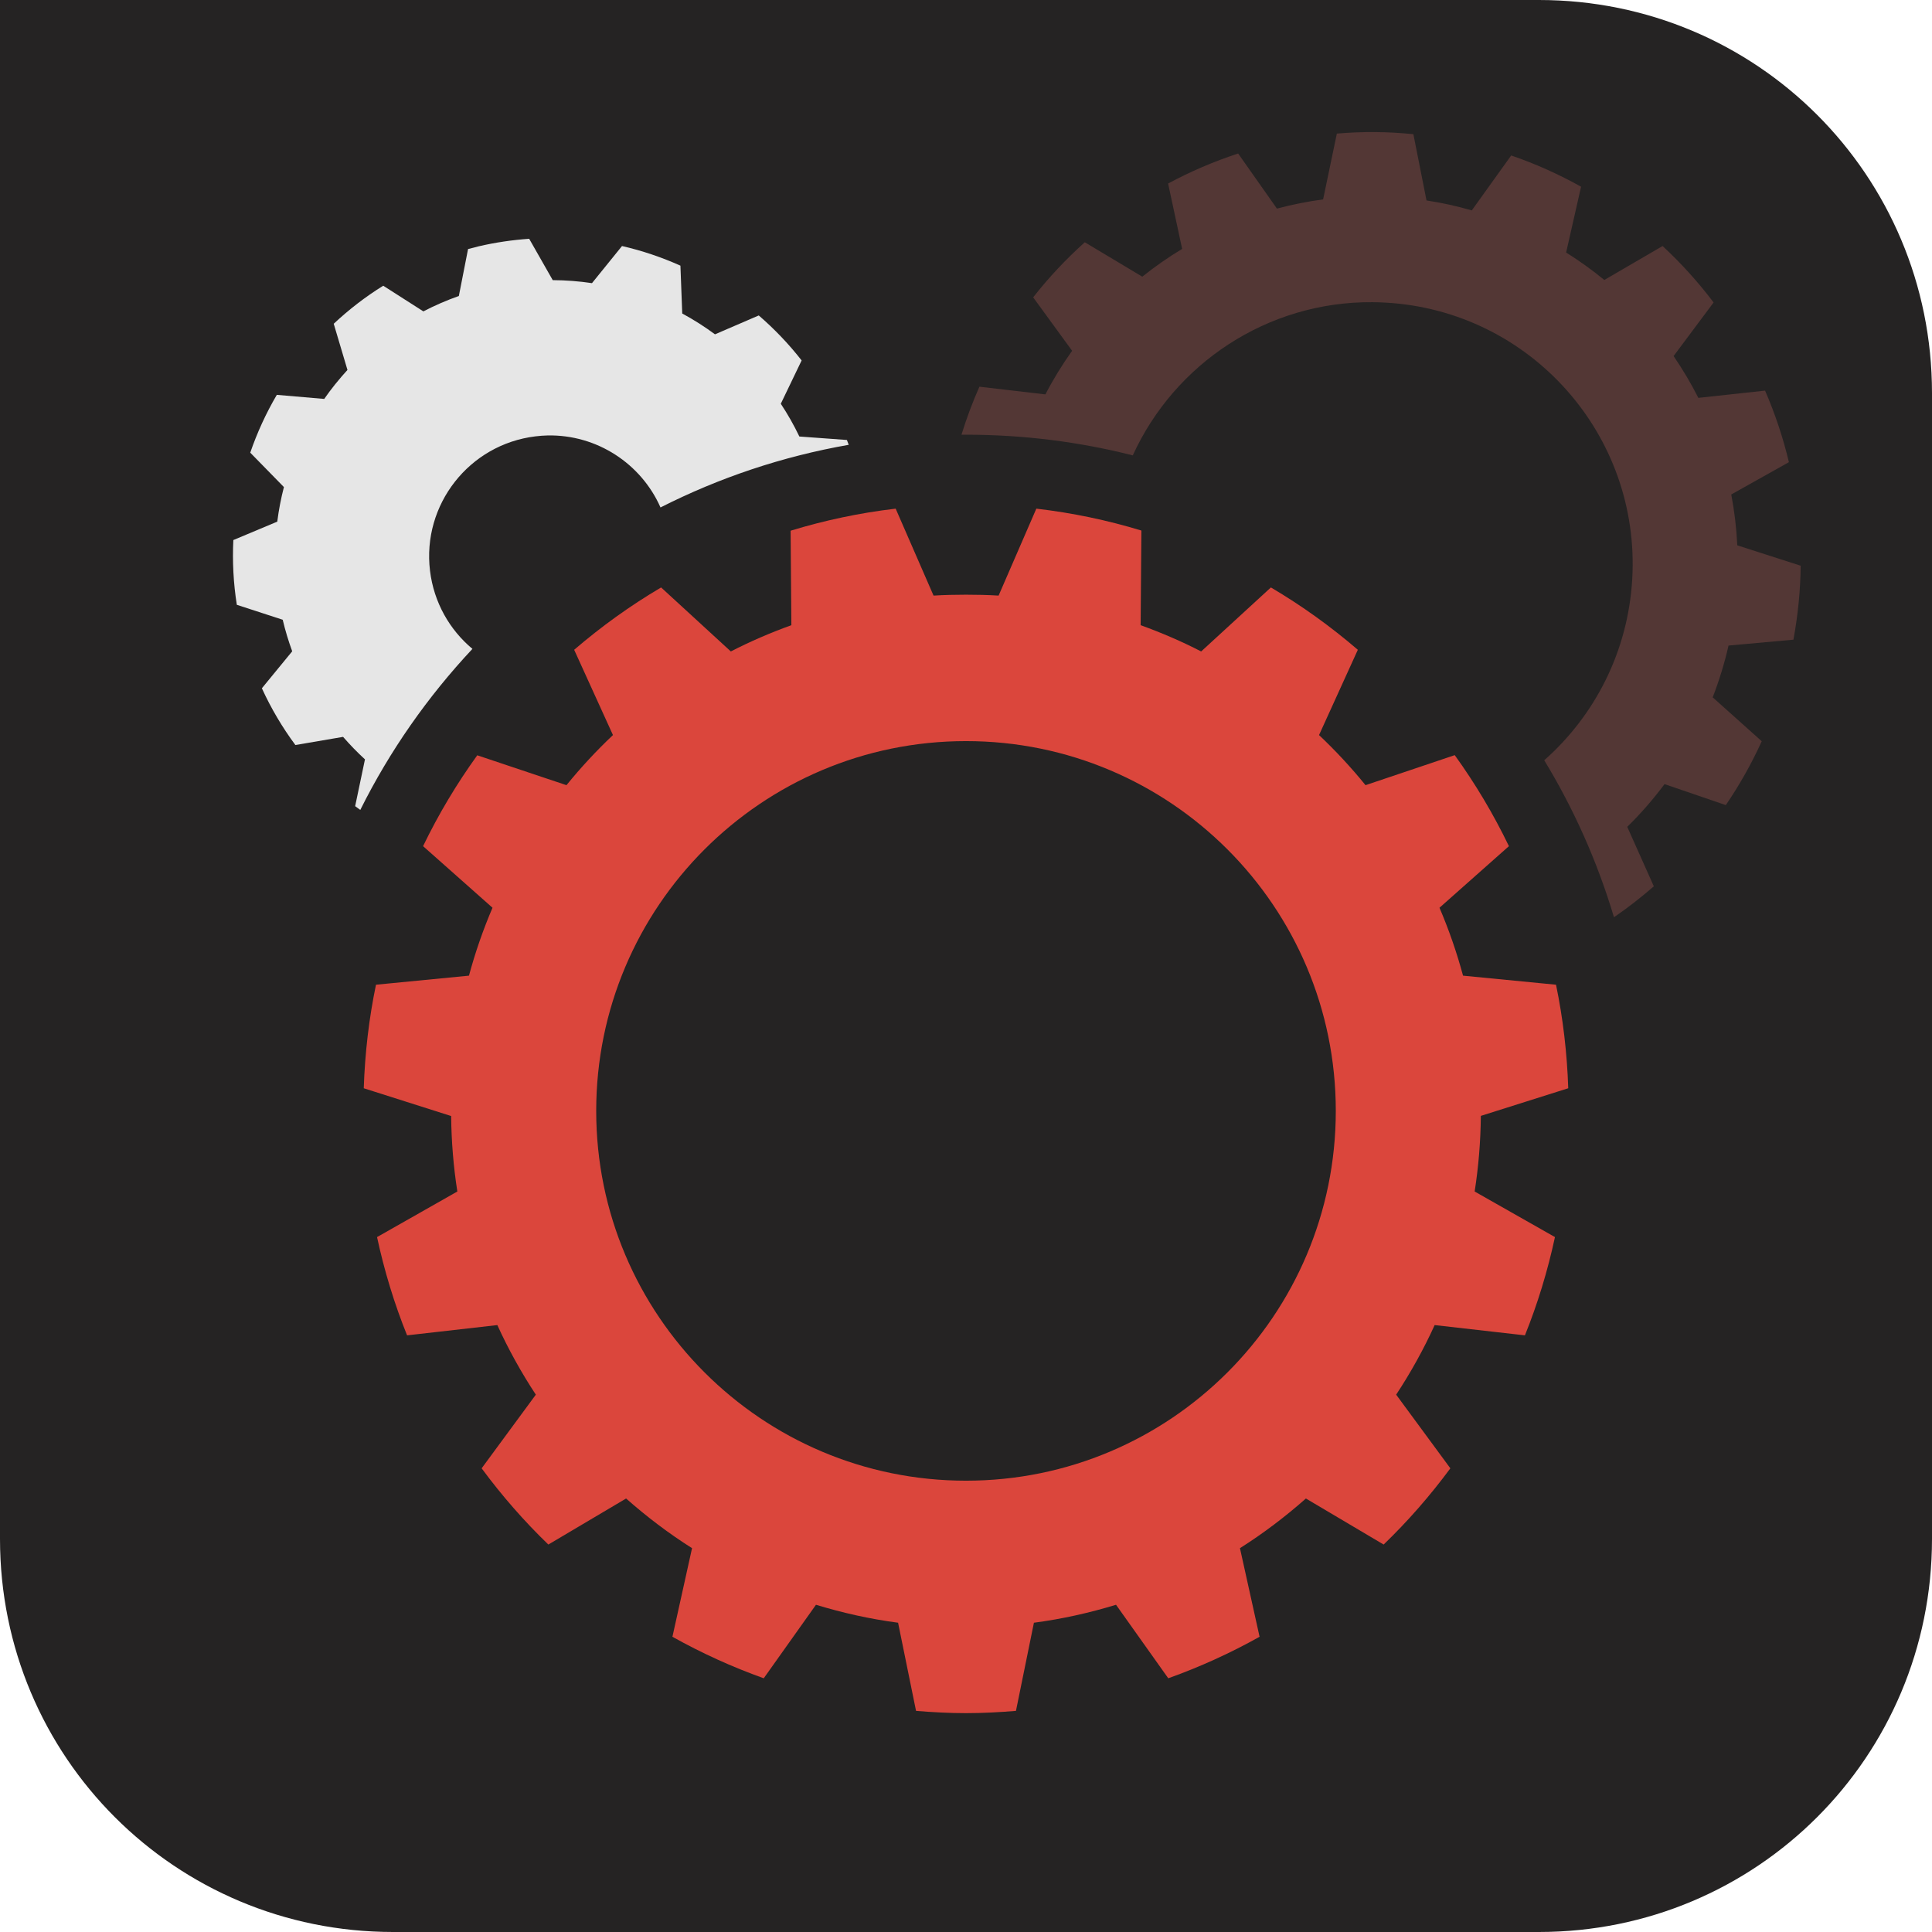
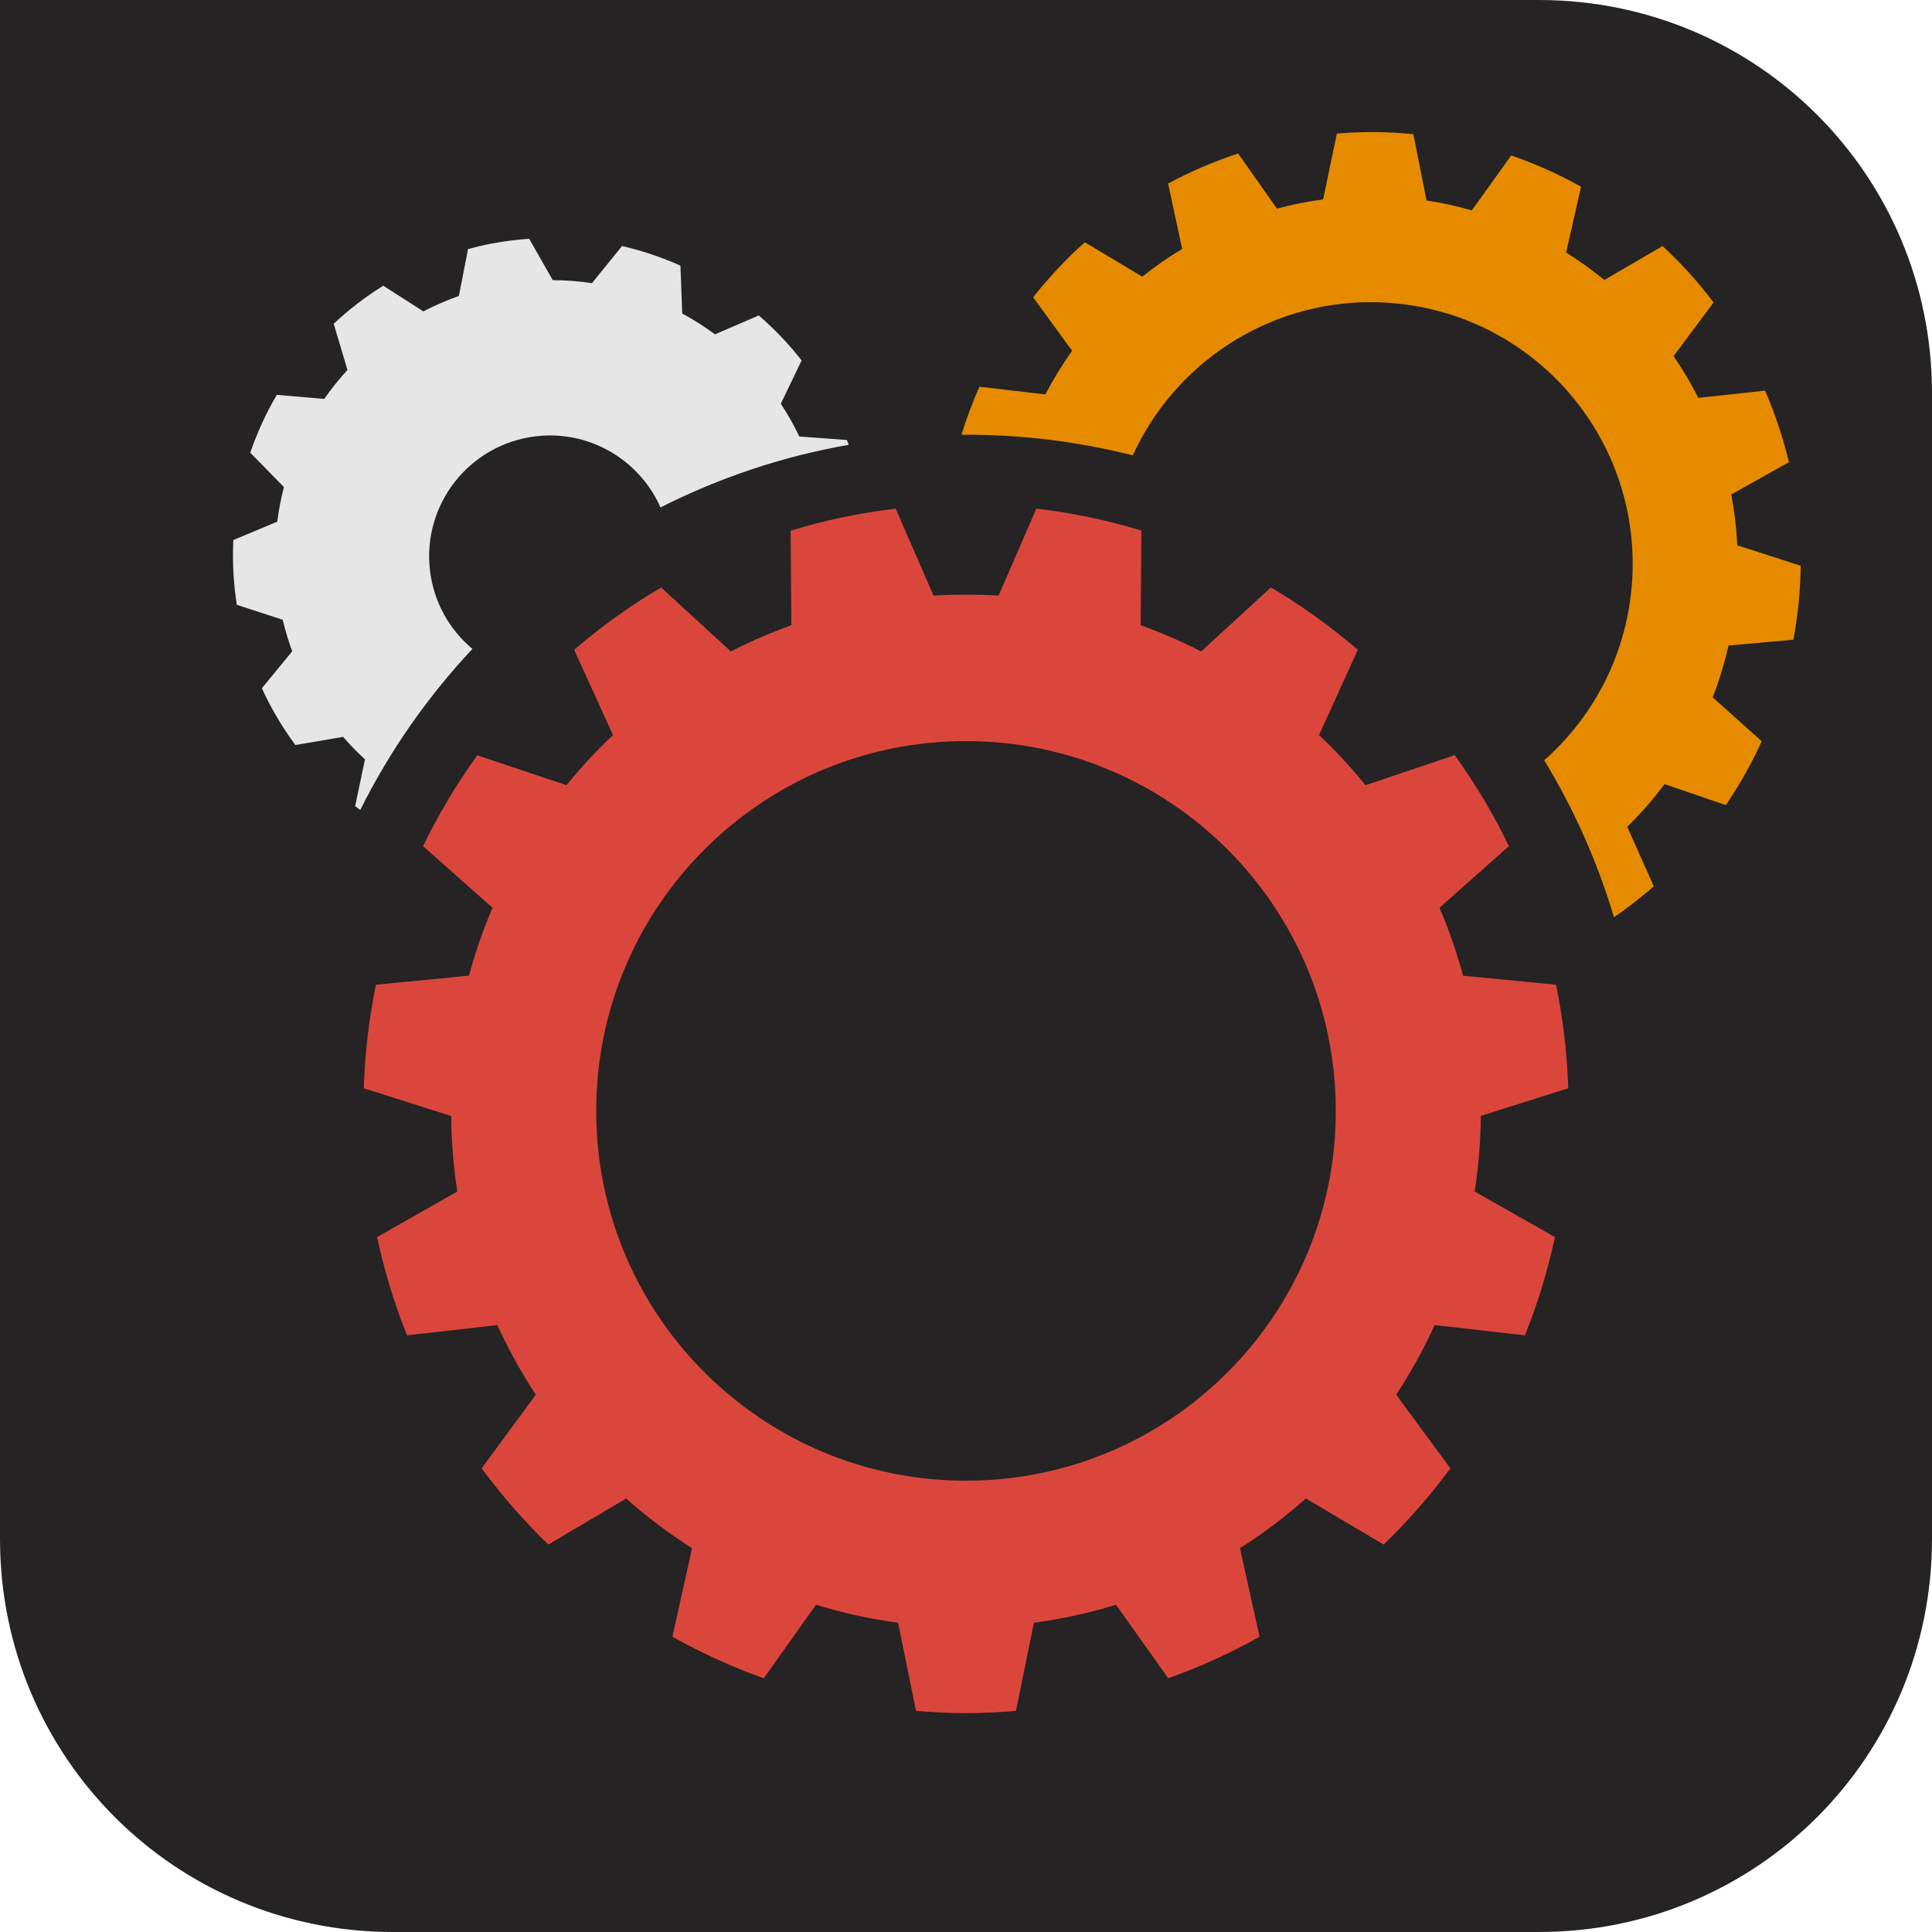
<svg xmlns="http://www.w3.org/2000/svg" width="400" height="400" id="svg2" version="1.1">
  <defs id="defs4" />
  <g id="layer4" style="display:inline">
    <path style="fill:#252323;fill-opacity:1;stroke:none;display:inline" d="M 0,0 0,81.375 0,100 0,318.625 C 0,363.714 36.286,400 81.375,400 l 237.25,0 C 363.714,400 400,363.714 400,318.625 l 0,-237.25 C 400,36.286 363.714,0 318.625,0 L 100,0 81.375,0 0,0 z" id="rect4463" />
  </g>
  <g id="layer1" style="display:inline" transform="translate(0,-652.3622)">
    <path style="fill:#e6e6e6;fill-opacity:1;stroke:none" d="M 109.562 49.438 C 106.096 49.68 102.586 50.185 99.094 51 C 98.817 51.065 98.556 51.151 98.281 51.219 C 97.829 51.33 97.354 51.442 96.906 51.562 L 95 61.281 C 92.451 62.18 90.002 63.248 87.656 64.469 L 79.344 59.156 C 75.64 61.454 72.224 64.096 69.094 67.031 L 71.938 76.594 C 70.207 78.49 68.582 80.489 67.125 82.594 L 57.312 81.75 C 55.087 85.536 53.249 89.547 51.812 93.719 L 58.781 100.844 C 58.177 103.181 57.71 105.58 57.406 108 L 48.312 111.812 C 48.095 116.227 48.322 120.708 49.031 125.219 L 58.531 128.312 C 59.066 130.555 59.722 132.732 60.5 134.844 L 54.219 142.5 C 56.139 146.701 58.469 150.628 61.156 154.25 L 71.031 152.562 C 72.461 154.199 73.965 155.763 75.562 157.219 L 73.531 166.906 C 73.878 167.177 74.241 167.424 74.594 167.688 C 80.692 155.437 88.554 144.23 97.812 134.344 C 93.106 130.415 89.831 124.755 89.031 118.188 C 87.362 104.482 97.138 92.013 110.844 90.344 C 111.7 90.239 112.53 90.173 113.375 90.156 C 123.577 89.952 132.748 95.992 136.75 105.062 C 148.832 98.935 161.935 94.504 175.719 92.094 C 175.595 91.759 175.473 91.425 175.344 91.094 L 165.5 90.375 C 164.365 88.004 163.083 85.75 161.656 83.594 L 165.969 74.625 C 163.308 71.216 160.335 68.109 157.094 65.312 L 148.031 69.219 C 145.87 67.619 143.613 66.187 141.25 64.906 L 140.875 55 C 136.995 53.265 132.961 51.898 128.781 50.938 L 122.562 58.625 C 119.895 58.222 117.179 58.016 114.438 58 L 109.562 49.438 z " id="path4032" transform="translate(0,652.3622)" />
  </g>
  <g id="layer3" style="display:inline" transform="translate(0,-652.3622)">
-     <path style="fill:#533735;fill-opacity:1;stroke:none;display:inline" d="M 284.656 27.344 C 282.013 27.323 279.386 27.445 276.781 27.656 L 273.938 41.281 C 270.704 41.711 267.494 42.354 264.375 43.188 L 256.344 31.781 C 251.328 33.431 246.466 35.506 241.844 38 L 244.75 51.531 C 241.87 53.266 239.13 55.18 236.5 57.281 L 224.594 50.156 C 220.733 53.621 217.133 57.44 213.906 61.562 L 221.969 72.625 C 219.929 75.49 218.08 78.487 216.438 81.656 L 202.781 80.062 C 201.353 83.262 200.121 86.586 199.062 90 C 199.374 89.998 199.688 90 200 90 C 211.912 90 223.489 91.481 234.531 94.281 C 243.178 75.337 262.325 62.412 284.156 62.562 C 285.081 62.569 286.003 62.602 286.938 62.656 C 316.828 64.378 339.659 89.985 337.938 119.875 C 337.072 134.907 330.173 148.162 319.719 157.406 C 325.835 167.472 330.717 178.386 334.156 189.906 C 337.028 187.932 339.781 185.8 342.406 183.5 L 336.906 171.188 C 339.695 168.46 342.267 165.496 344.625 162.344 L 357.312 166.688 C 360.136 162.545 362.632 158.124 364.75 153.469 L 354.594 144.375 C 355.925 140.942 357.033 137.351 357.875 133.656 L 371.312 132.438 C 372.254 127.303 372.764 122.183 372.812 117.125 L 359.688 112.906 C 359.513 109.341 359.099 105.829 358.438 102.375 L 370.375 95.688 C 369.158 90.592 367.506 85.636 365.438 80.875 L 351.625 82.375 C 350.11 79.374 348.393 76.492 346.5 73.719 L 354.781 62.625 C 351.616 58.429 348.095 54.528 344.219 50.938 L 332.156 57.969 C 329.668 55.912 327.011 54.018 324.25 52.281 L 327.344 38.656 C 322.784 36.103 317.95 33.929 312.875 32.188 L 304.719 43.562 C 303.186 43.126 301.641 42.719 300.062 42.375 C 298.49 42.032 296.913 41.741 295.344 41.5 L 292.625 27.781 C 289.955 27.517 287.299 27.364 284.656 27.344 z " transform="translate(0,652.3622)" id="path4255-3" />
+     <path style="fill:#e68b00;fill-opacity:1;stroke:none;display:inline" d="M 284.656 27.344 C 282.013 27.323 279.386 27.445 276.781 27.656 L 273.938 41.281 C 270.704 41.711 267.494 42.354 264.375 43.188 L 256.344 31.781 C 251.328 33.431 246.466 35.506 241.844 38 L 244.75 51.531 C 241.87 53.266 239.13 55.18 236.5 57.281 L 224.594 50.156 C 220.733 53.621 217.133 57.44 213.906 61.562 L 221.969 72.625 C 219.929 75.49 218.08 78.487 216.438 81.656 L 202.781 80.062 C 201.353 83.262 200.121 86.586 199.062 90 C 199.374 89.998 199.688 90 200 90 C 211.912 90 223.489 91.481 234.531 94.281 C 243.178 75.337 262.325 62.412 284.156 62.562 C 285.081 62.569 286.003 62.602 286.938 62.656 C 316.828 64.378 339.659 89.985 337.938 119.875 C 337.072 134.907 330.173 148.162 319.719 157.406 C 325.835 167.472 330.717 178.386 334.156 189.906 C 337.028 187.932 339.781 185.8 342.406 183.5 L 336.906 171.188 C 339.695 168.46 342.267 165.496 344.625 162.344 L 357.312 166.688 C 360.136 162.545 362.632 158.124 364.75 153.469 L 354.594 144.375 C 355.925 140.942 357.033 137.351 357.875 133.656 L 371.312 132.438 C 372.254 127.303 372.764 122.183 372.812 117.125 L 359.688 112.906 C 359.513 109.341 359.099 105.829 358.438 102.375 L 370.375 95.688 C 369.158 90.592 367.506 85.636 365.438 80.875 L 351.625 82.375 C 350.11 79.374 348.393 76.492 346.5 73.719 L 354.781 62.625 C 351.616 58.429 348.095 54.528 344.219 50.938 L 332.156 57.969 C 329.668 55.912 327.011 54.018 324.25 52.281 L 327.344 38.656 C 322.784 36.103 317.95 33.929 312.875 32.188 L 304.719 43.562 C 303.186 43.126 301.641 42.719 300.062 42.375 C 298.49 42.032 296.913 41.741 295.344 41.5 L 292.625 27.781 C 289.955 27.517 287.299 27.364 284.656 27.344 z " transform="translate(0,652.3622)" id="path4255-3" />
  </g>
  <g id="layer2" style="display:inline" transform="translate(0,-652.3622)">
    <path style="fill:#db463c;fill-opacity:1;stroke:none" d="M 185.438 105.312 C 177.955 106.185 170.706 107.736 163.688 109.875 L 163.844 129.438 C 159.538 130.994 155.341 132.799 151.312 134.875 L 136.875 121.625 C 130.49 125.388 124.468 129.728 118.875 134.531 L 126.906 152.188 C 123.475 155.429 120.26 158.894 117.281 162.562 L 98.812 156.375 C 94.554 162.282 90.786 168.568 87.594 175.188 L 101.969 187.938 C 100.029 192.477 98.399 197.162 97.094 202 L 77.844 203.875 C 76.396 210.827 75.557 217.989 75.312 225.312 L 93.406 231.062 C 93.458 236.373 93.89 241.589 94.688 246.688 L 78.062 256.125 C 79.576 263.144 81.647 269.942 84.281 276.469 L 102.969 274.344 C 105.259 279.373 107.928 284.175 110.938 288.75 L 99.719 304 C 103.889 309.64 108.493 314.925 113.531 319.781 L 129.625 310.25 C 133.894 314.015 138.448 317.481 143.281 320.531 L 139.219 338.875 C 145.227 342.24 151.557 345.123 158.125 347.469 L 168.938 332.25 C 174.433 333.926 180.106 335.199 185.938 335.969 L 189.656 354.219 C 193.068 354.5 196.516 354.688 200 354.688 C 203.482 354.688 206.934 354.499 210.344 354.219 L 214.062 335.969 C 219.894 335.199 225.567 333.926 231.062 332.25 L 241.875 347.469 C 248.446 345.123 254.77 342.242 260.781 338.875 L 256.719 320.531 C 261.552 317.481 266.106 314.015 270.375 310.25 L 286.469 319.781 C 291.505 314.926 296.113 309.639 300.281 304 L 289.062 288.75 C 292.072 284.175 294.741 279.373 297.031 274.344 L 315.719 276.469 C 318.352 269.942 320.425 263.144 321.938 256.125 L 305.312 246.688 C 306.111 241.581 306.543 236.35 306.594 231.031 L 324.688 225.312 C 324.444 217.989 323.603 210.827 322.156 203.875 L 302.906 202 C 301.601 197.162 299.971 192.477 298.031 187.938 L 312.406 175.188 C 309.213 168.563 305.448 162.255 301.188 156.344 L 282.719 162.562 C 279.744 158.899 276.52 155.425 273.094 152.188 L 281.125 134.531 C 275.528 129.723 269.516 125.39 263.125 121.625 L 248.688 134.875 C 244.659 132.799 240.462 130.994 236.156 129.438 L 236.312 109.844 C 229.294 107.706 222.045 106.183 214.562 105.312 L 206.75 123.312 C 204.518 123.173 202.268 123.125 200 123.125 C 197.74 123.125 195.506 123.174 193.281 123.312 L 185.438 105.312 z M 200 153.438 C 242.284 153.438 276.562 187.716 276.562 230 C 276.562 272.284 242.284 306.562 200 306.562 C 157.716 306.562 123.438 272.284 123.438 230 C 123.438 187.716 157.716 153.438 200 153.438 z " transform="translate(0,652.3622)" id="path4255" />
  </g>
</svg>
